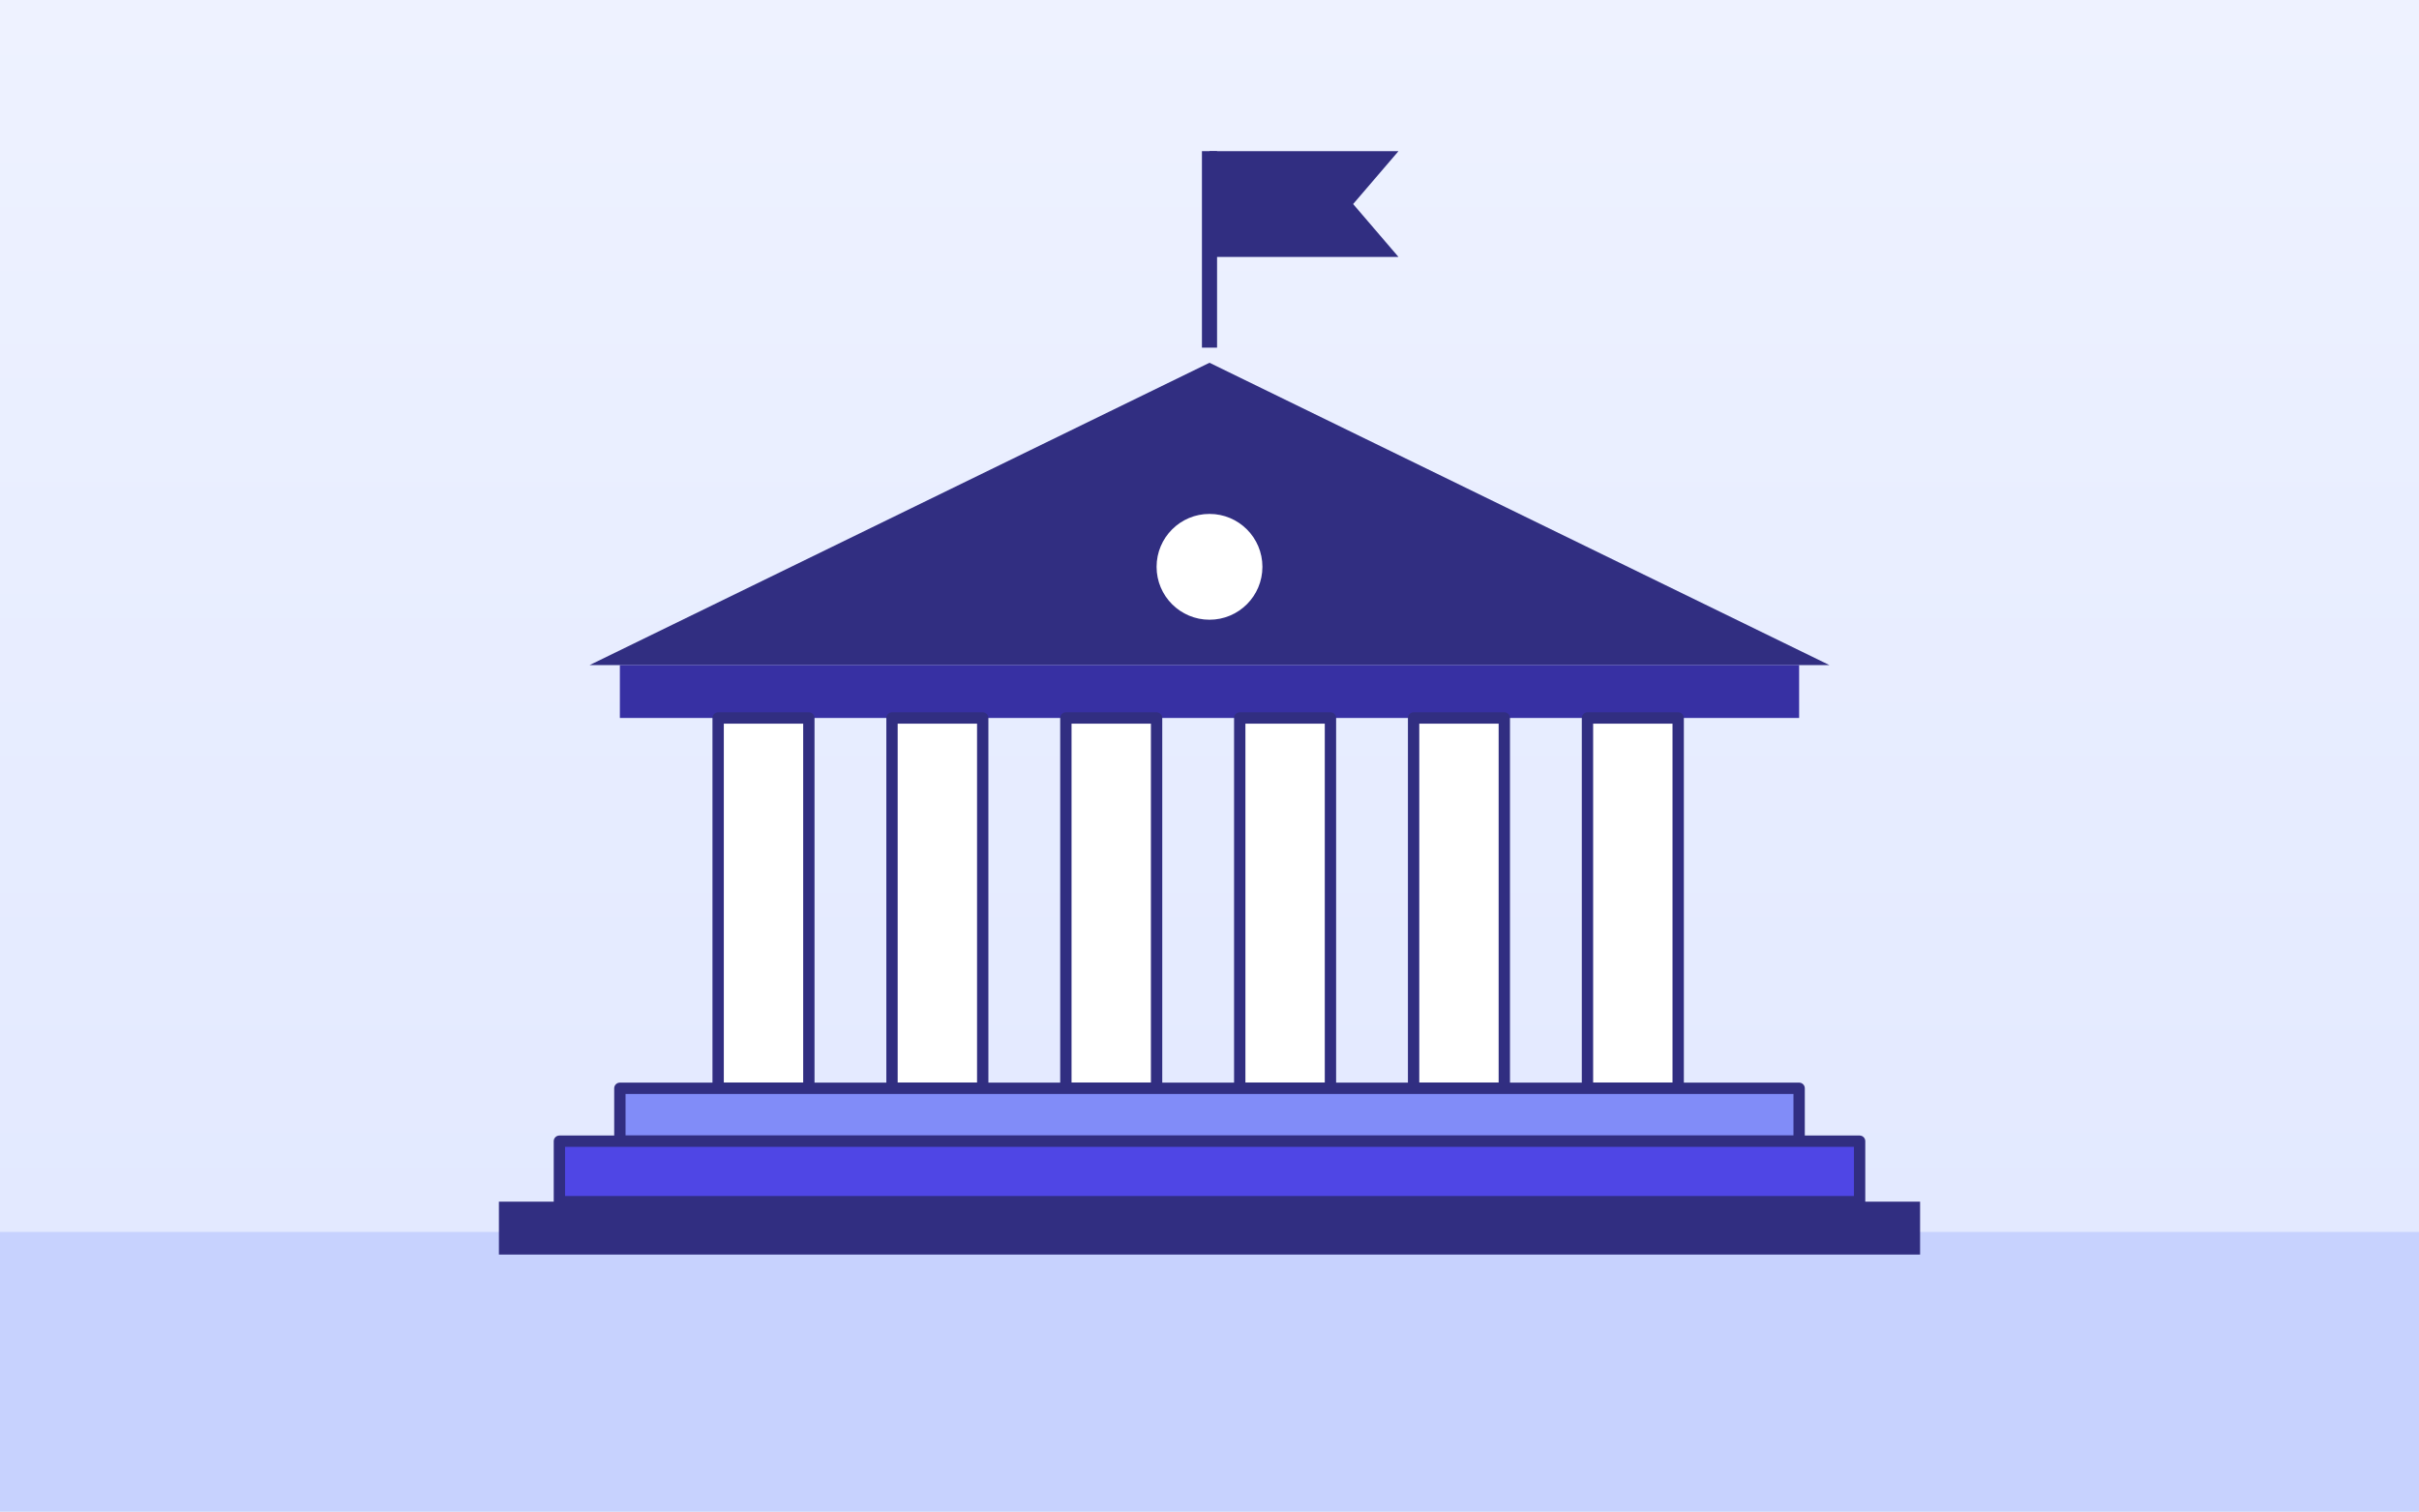
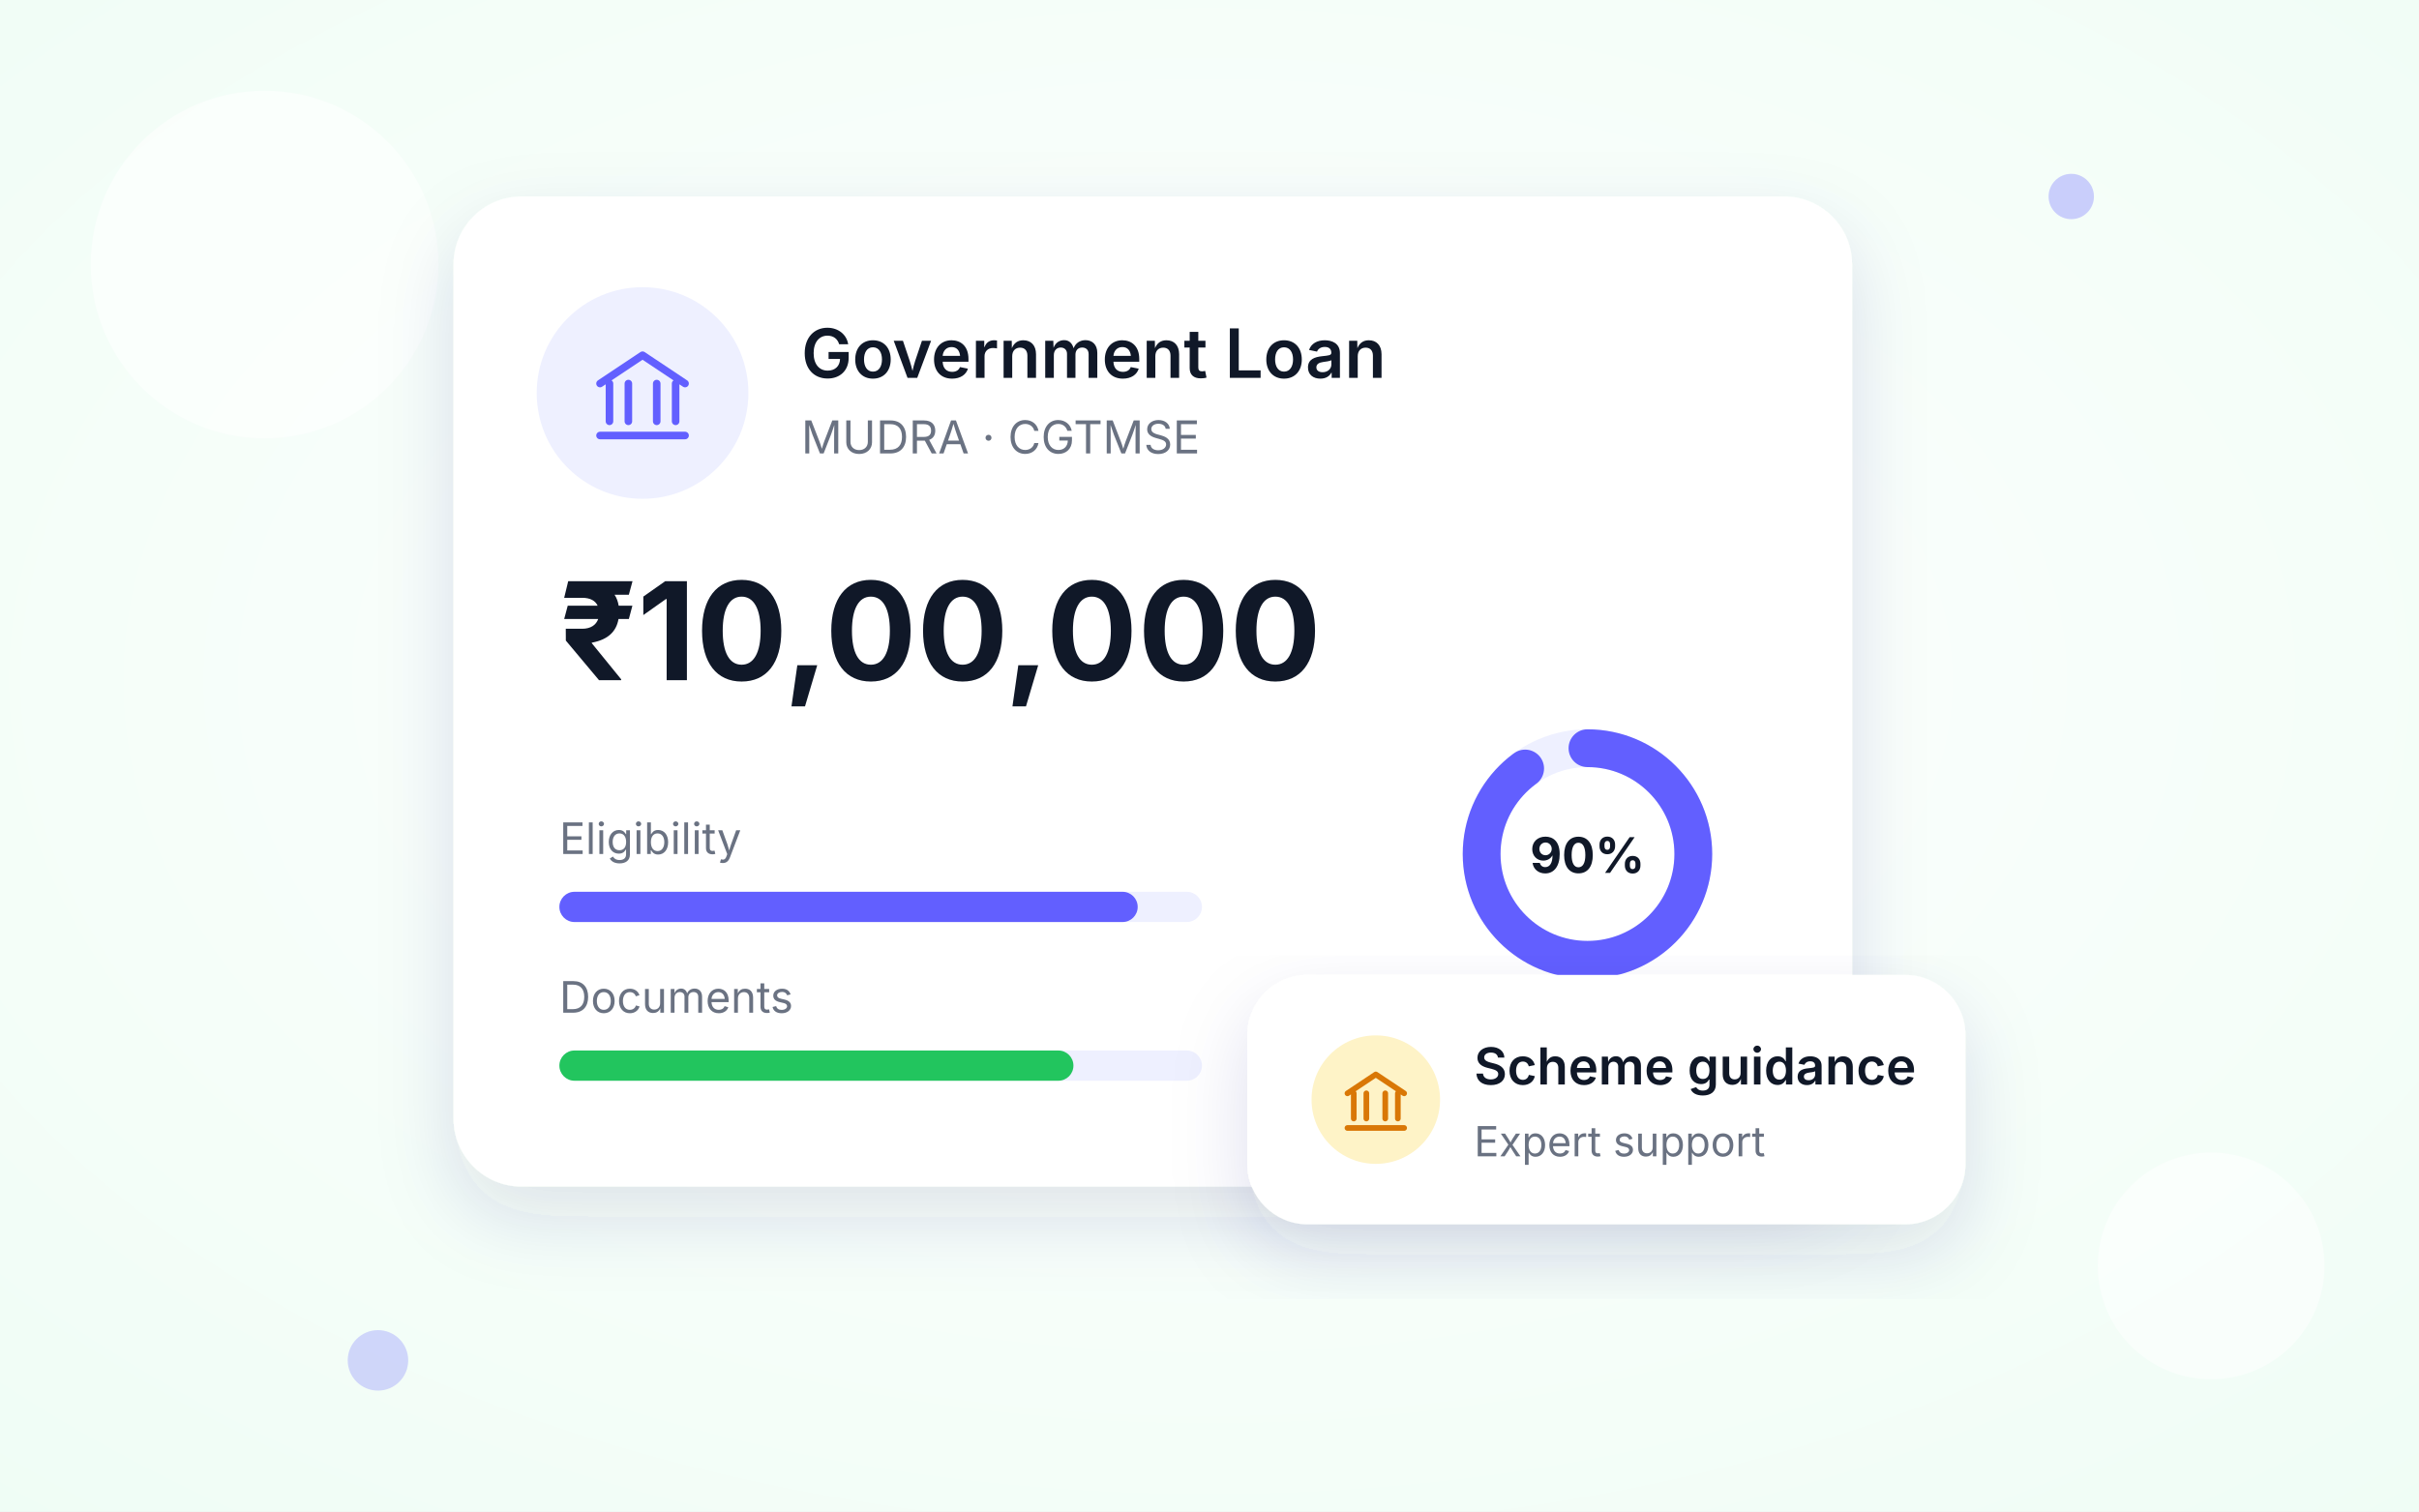
<svg xmlns="http://www.w3.org/2000/svg" viewBox="0 0 640 400" preserveAspectRatio="xMidYMid slice">
  <defs>
-     <linearGradient id="g" x1="0" y1="0" x2="0" y2="1">
-       <stop offset="0" stop-color="#EEF2FF" />
-       <stop offset="1" stop-color="#E0E7FF" />
-     </linearGradient>
+     <radialGradient id="b" cx="50%" cy="45%" r="75%">
+       <stop offset="0" stop-color="#FFFFFF" />
+       <stop offset="1" stop-color="#EFFDF5" />
+     </radialGradient>
+     <filter id="s" x="-20%" y="-20%" width="140%" height="150%">
+       <feDropShadow dx="0" dy="8" stdDeviation="10" flood-color="#312E81" flood-opacity=".13" />
+     </filter>
  </defs>
-   <rect width="640" height="400" fill="url(#g)" />
-   <rect y="326" width="640" height="74" fill="#C7D2FE" />
-   <path d="M320 92V40" stroke="#312E81" stroke-width="4" />
-   <path d="M320 40h50l-12 14 12 14h-50z" fill="#312E81" />
-   <polygon points="156,176 320,96 484,176" fill="#312E81" />
-   <circle cx="320" cy="150" r="14" fill="#fff" />
-   <rect x="164" y="176" width="312" height="14" fill="#3730A3" />
-   <rect x="190" y="190" width="24" height="98" fill="#fff" stroke="#312E81" stroke-width="3" stroke-linejoin="round" />
-   <rect x="236" y="190" width="24" height="98" fill="#fff" stroke="#312E81" stroke-width="3" stroke-linejoin="round" />
-   <rect x="282" y="190" width="24" height="98" fill="#fff" stroke="#312E81" stroke-width="3" stroke-linejoin="round" />
-   <rect x="328" y="190" width="24" height="98" fill="#fff" stroke="#312E81" stroke-width="3" stroke-linejoin="round" />
-   <rect x="374" y="190" width="24" height="98" fill="#fff" stroke="#312E81" stroke-width="3" stroke-linejoin="round" />
-   <rect x="420" y="190" width="24" height="98" fill="#fff" stroke="#312E81" stroke-width="3" stroke-linejoin="round" />
-   <rect x="164" y="288" width="312" height="14" fill="#818CF8" stroke="#312E81" stroke-width="3" stroke-linejoin="round" />
-   <rect x="148" y="302" width="344" height="16" fill="#4F46E5" stroke="#312E81" stroke-width="3" stroke-linejoin="round" />
-   <rect x="132" y="318" width="376" height="14" fill="#312E81" />
+   <rect width="640" height="400" fill="url(#b)" />
+   <circle cx="70" cy="70" r="46" fill="#fff" opacity=".55" />
+   <circle cx="585" cy="335" r="30" fill="#fff" opacity=".5" />
+   <circle cx="100" cy="360" r="8" fill="#625FFF" opacity=".25" />
+   <circle cx="548" cy="52" r="6" fill="#625FFF" opacity=".3" />
+   <rect x="120" y="52" width="370" height="262" rx="18" fill="#fff" filter="url(#s)" />
+   <circle cx="170" cy="104" r="28" fill="#EEF0FF" />
+   <g transform="translate(155.0 89.0) scale(1.25)" fill="none" stroke="#625FFF" stroke-width="1.6" stroke-linecap="round" stroke-linejoin="round">
+     <path d="M3 10l9-6 9 6M5 10v8M9 10v8M15 10v8M19 10v8M3 21h18" />
+   </g>
+   <text x="212" y="100" font-family="Geist,Inter,Arial,sans-serif" font-size="18" font-weight="600" fill="#101828" text-anchor="start">Government Loan</text>
+   <text x="212" y="120" font-family="Geist,Inter,Arial,sans-serif" font-size="12" font-weight="400" fill="#6A7282" text-anchor="start">MUDRA · CGTMSE</text>
+   <text x="148" y="180" font-family="Geist,Inter,Arial,sans-serif" font-size="36" font-weight="700" fill="#101828" text-anchor="start">₹10,00,000</text>
+   <circle cx="420" cy="226" r="28" fill="none" stroke="#EEF0FF" stroke-width="10" />
+   <circle cx="420" cy="226" r="28" fill="none" stroke="#625FFF" stroke-width="10" stroke-linecap="round" stroke-dasharray="158.3 175.9" transform="rotate(-90 420 226)" />
+   <text x="420" y="231" font-family="Geist,Inter,Arial,sans-serif" font-size="13" font-weight="700" fill="#101828" text-anchor="middle">90%</text>
+   <text x="148" y="226" font-family="Geist,Inter,Arial,sans-serif" font-size="11.5" font-weight="400" fill="#6A7282" text-anchor="start">Eligibility</text>
+   <rect x="148" y="236" width="170" height="8" rx="4.0" fill="#EEF0FF" />
+   <rect x="148" y="236" width="153" height="8" rx="4" fill="#625FFF" />
+   <text x="148" y="268" font-family="Geist,Inter,Arial,sans-serif" font-size="11.5" font-weight="400" fill="#6A7282" text-anchor="start">Documents</text>
+   <rect x="148" y="278" width="170" height="8" rx="4.0" fill="#EEF0FF" />
+   <rect x="148" y="278" width="136" height="8" rx="4" fill="#22C55E" />
+   <rect x="330" y="258" width="190" height="66" rx="16" fill="#fff" filter="url(#s)" />
+   <circle cx="364" cy="291" r="17" fill="#FEF3C7" />
+   <g transform="translate(354.0 281.0) scale(0.8333333)" fill="none" stroke="#D97706" stroke-width="1.8" stroke-linecap="round" stroke-linejoin="round">
+     <path d="M3 10l9-6 9 6M5 10v8M9 10v8M15 10v8M19 10v8M3 21h18" />
+   </g>
+   <text x="390" y="287" font-family="Geist,Inter,Arial,sans-serif" font-size="13.5" font-weight="600" fill="#101828" text-anchor="start">Scheme guidance</text>
+   <text x="390" y="306" font-family="Geist,Inter,Arial,sans-serif" font-size="11" font-weight="400" fill="#6A7282" text-anchor="start">Expert support</text>
</svg>
